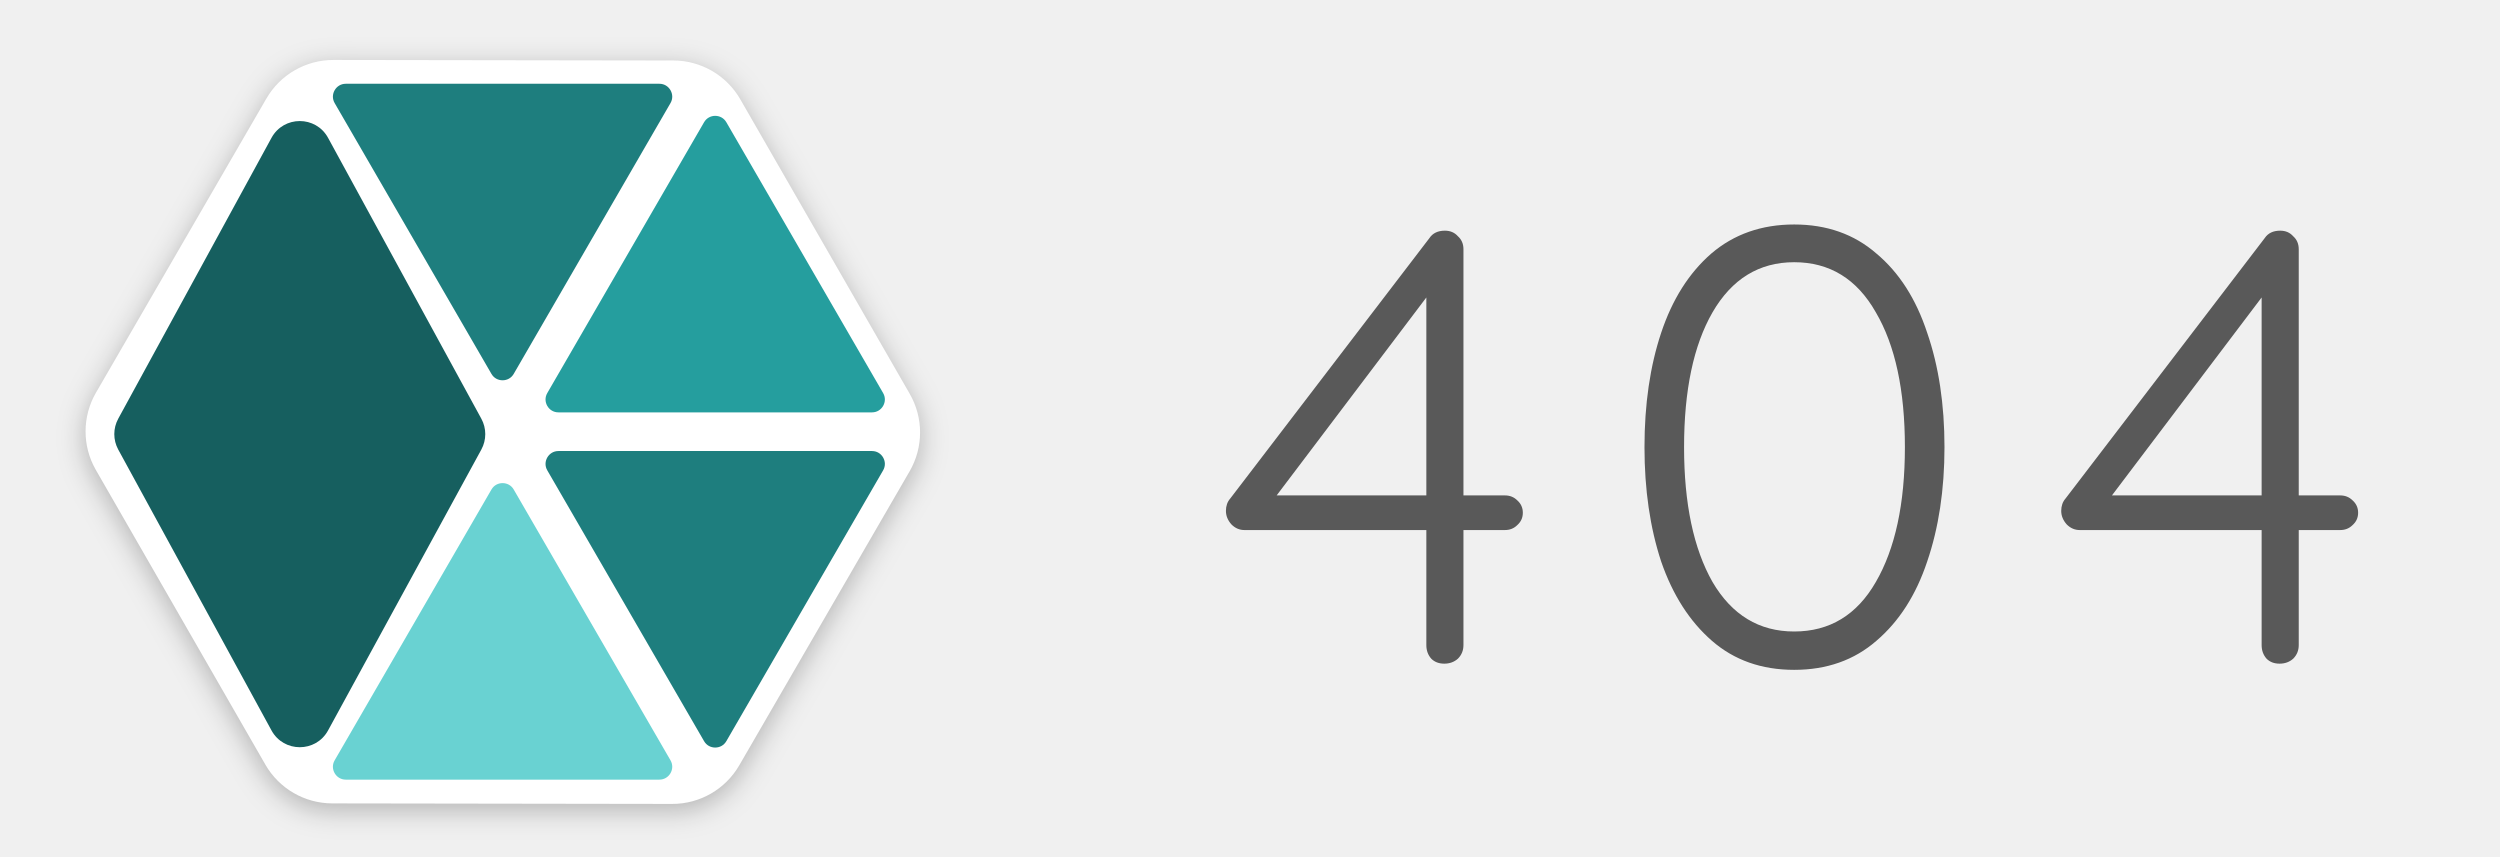
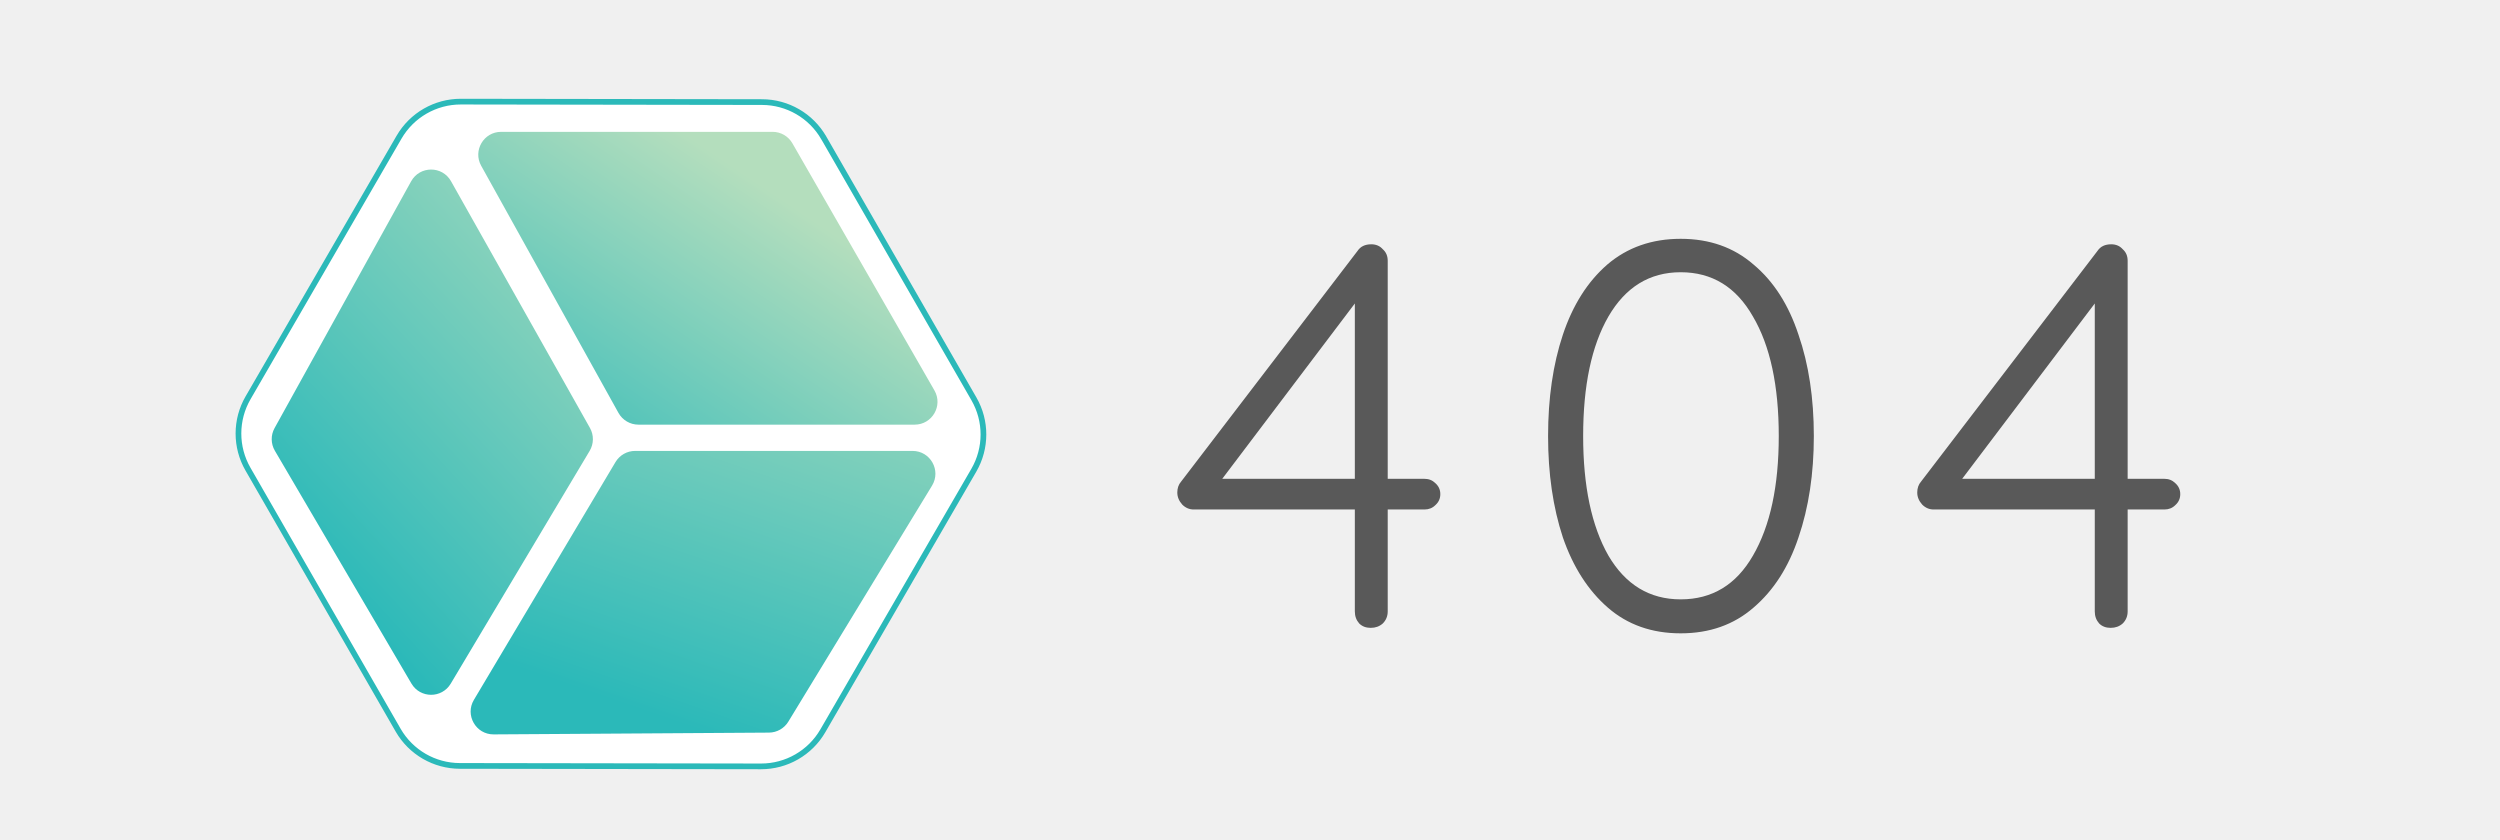
- <svg xmlns="http://www.w3.org/2000/svg" fill="none" viewBox="0 0 388 133">
-   <path d="M233.56 76.888c.768 0 1.408.256 1.92.768.576.512.864 1.152.864 1.92s-.288 1.408-.864 1.92c-.512.512-1.152.768-1.92.768h-6.432v17.856c0 .832-.288 1.536-.864 2.112-.576.512-1.28.768-2.112.768-.832 0-1.504-.256-2.016-.768-.512-.576-.768-1.28-.768-2.112V82.264h-28.224c-.768 0-1.44-.288-2.016-.864-.576-.64-.864-1.344-.864-2.112s.224-1.408.672-1.92l30.912-40.416c.512-.768 1.312-1.152 2.4-1.152.832 0 1.504.288 2.016.864.576.512.864 1.184.864 2.016v38.208h6.432zm-12.192 0v-30.72l-23.232 30.72h23.232zm57.088 27.072c-5.056 0-9.312-1.504-12.768-4.512-3.456-3.008-6.08-7.104-7.872-12.288-1.728-5.248-2.592-11.168-2.592-17.76 0-6.656.864-12.576 2.592-17.76 1.728-5.184 4.32-9.28 7.776-12.288 3.52-3.008 7.808-4.512 12.864-4.512 5.056 0 9.312 1.504 12.768 4.512 3.52 2.944 6.144 7.04 7.872 12.288 1.792 5.184 2.688 11.104 2.688 17.76 0 6.592-.896 12.512-2.688 17.76-1.728 5.184-4.352 9.28-7.872 12.288-3.456 3.008-7.712 4.512-12.768 4.512zm0-5.952c5.504 0 9.728-2.56 12.672-7.68 3.008-5.184 4.512-12.16 4.512-20.928 0-8.832-1.504-15.808-4.512-20.928-2.944-5.184-7.168-7.776-12.672-7.776-5.44 0-9.664 2.592-12.672 7.776-2.944 5.12-4.416 12.096-4.416 20.928 0 8.768 1.472 15.744 4.416 20.928 3.008 5.12 7.232 7.68 12.672 7.68zm84.741-21.12c.768 0 1.408.256 1.92.768.576.512.864 1.152.864 1.92s-.288 1.408-.864 1.92c-.512.512-1.152.768-1.92.768h-6.432v17.856c0 .832-.288 1.536-.864 2.112-.576.512-1.28.768-2.112.768-.832 0-1.504-.256-2.016-.768-.512-.576-.768-1.28-.768-2.112V82.264h-28.224c-.768 0-1.44-.288-2.016-.864-.576-.64-.864-1.344-.864-2.112s.224-1.408.672-1.92l30.912-40.416c.512-.768 1.312-1.152 2.4-1.152.832 0 1.504.288 2.016.864.576.512.864 1.184.864 2.016v38.208h6.432zm-12.192 0v-30.72l-23.232 30.72h23.232z" fill="#595959" />
-   <g filter="url(#filter0_d)">
-     <path d="M104.506 9.386c4.288.007 8.246 2.3 10.383 6.016l26.31 45.733a12 12 0 01-.018 12l-26.451 45.651a12.001 12.001 0 01-10.401 5.984l-52.76-.081a12.001 12.001 0 01-10.383-6.016L14.876 72.94a12 12 0 01.018-12l26.45-45.65a12 12 0 0110.402-5.985l52.76.081z" fill="#fff" />
-   </g>
-   <path d="M81.029 75.226l24.328 42.02c1.351 2.334-.333 5.254-3.029 5.254H53.672c-2.696 0-4.38-2.92-3.029-5.254l24.328-42.02c1.348-2.329 4.71-2.329 6.058 0z" fill="#69D2D2" stroke="#fff" stroke-width="3" />
-   <path d="M74.971 58.774l-24.328-42.02c-1.35-2.334.333-5.254 3.03-5.254h48.655c2.696 0 4.38 2.92 3.029 5.254l-24.328 42.02c-1.348 2.329-4.71 2.329-6.058 0z" fill="#1E7E7E" stroke="#fff" stroke-width="3" />
-   <path d="M114.029 18.226l24.328 42.02c1.351 2.334-.333 5.254-3.029 5.254H86.672c-2.696 0-4.38-2.92-3.029-5.254l24.328-42.02c1.348-2.329 4.71-2.329 6.058 0z" fill="#259E9E" stroke="#fff" stroke-width="3" />
-   <path d="M107.971 115.774l-24.328-42.02c-1.35-2.334.333-5.254 3.03-5.254h48.655c2.696 0 4.38 2.92 3.029 5.254l-24.328 42.02c-1.348 2.329-4.71 2.329-6.058 0z" fill="#1E7E7E" stroke="#fff" stroke-width="3" />
-   <path fill-rule="evenodd" clip-rule="evenodd" d="M74.703 69.773a5 5 0 000-4.79l-23.788-43.59c-1.895-3.474-6.882-3.474-8.778 0L18.35 64.983a5 5 0 000 4.79l23.787 43.59c1.896 3.473 6.883 3.473 8.778 0l23.788-43.59z" fill="#165F5F" />
+ <svg xmlns="http://www.w3.org/2000/svg" fill="none" viewBox="0 0 438 147">
+   <path d="M144.323 24.153c-2.227-3.871-6.35-6.26-10.816-6.267l-52.76-.081c-4.466-.007-8.596 2.369-10.835 6.233L43.462 69.69c-2.239 3.864-2.246 8.629-.019 12.5l26.31 45.732c2.227 3.871 6.35 6.26 10.816 6.267l52.76.081c4.466.007 8.596-2.369 10.835-6.234l26.451-45.651c2.238-3.864 2.246-8.629.019-12.5l-26.31-45.732z" fill="#fff" stroke="#2BB9B9" />
+   <path d="M138.115 126.434c-.721 1.184-2.004 1.91-3.39 1.919l-48.238.313c-3.115.02-5.056-3.371-3.463-6.047l24.812-41.666c.721-1.211 2.027-1.953 3.437-1.953h48.607c3.121 0 5.04 3.415 3.416 6.08l-25.182 41.354z" fill="url(#paint0_linear)" />
+   <path d="M48.153 78.966c-.715-1.219-.734-2.724-.05-3.961l23.927-43.236c1.516-2.739 5.449-2.754 6.985-.026l24.346 43.235c.704 1.25.684 2.781-.051 4.013L78.965 119.78c-1.559 2.611-5.346 2.597-6.885-.026L48.153 78.966z" fill="url(#paint1_linear)" />
+   <path d="M135.359 23.098c1.432 0 2.755.765 3.468 2.007l24.887 43.3c1.533 2.667-.392 5.993-3.468 5.993h-48.392c-1.453 0-2.792-.787-3.497-2.057L84.301 29.04c-1.481-2.666.447-5.942 3.497-5.942h47.561z" fill="url(#paint2_linear)" />
+   <path d="M249.56 83.888c.768 0 1.408.256 1.92.768.576.512.864 1.152.864 1.92s-.288 1.408-.864 1.92c-.512.512-1.152.768-1.92.768h-6.432v17.856c0 .832-.288 1.536-.864 2.112-.576.512-1.28.768-2.112.768-.832 0-1.504-.256-2.016-.768-.512-.576-.768-1.28-.768-2.112V89.264h-28.224c-.768 0-1.44-.288-2.016-.864-.576-.64-.864-1.344-.864-2.112s.224-1.408.672-1.92l30.912-40.416c.512-.768 1.312-1.152 2.4-1.152.832 0 1.504.288 2.016.864.576.512.864 1.184.864 2.016v38.208h6.432zm-12.192 0v-30.72l-23.232 30.72h23.232zm57.088 27.072c-5.056 0-9.312-1.504-12.768-4.512-3.456-3.008-6.08-7.104-7.872-12.288-1.728-5.248-2.592-11.168-2.592-17.76 0-6.656.864-12.576 2.592-17.76 1.728-5.184 4.32-9.28 7.776-12.288 3.52-3.008 7.808-4.512 12.864-4.512 5.056 0 9.312 1.504 12.768 4.512 3.52 2.944 6.144 7.04 7.872 12.288 1.792 5.184 2.688 11.104 2.688 17.76 0 6.592-.896 12.512-2.688 17.76-1.728 5.184-4.352 9.28-7.872 12.288-3.456 3.008-7.712 4.512-12.768 4.512zm0-5.952c5.504 0 9.728-2.56 12.672-7.68 3.008-5.184 4.512-12.16 4.512-20.928 0-8.832-1.504-15.808-4.512-20.928-2.944-5.184-7.168-7.776-12.672-7.776-5.44 0-9.664 2.592-12.672 7.776-2.944 5.12-4.416 12.096-4.416 20.928 0 8.768 1.472 15.744 4.416 20.928 3.008 5.12 7.232 7.68 12.672 7.68zm84.741-21.12c.768 0 1.408.256 1.92.768.576.512.864 1.152.864 1.92s-.288 1.408-.864 1.92c-.512.512-1.152.768-1.92.768h-6.432v17.856c0 .832-.288 1.536-.864 2.112-.576.512-1.28.768-2.112.768-.832 0-1.504-.256-2.016-.768-.512-.576-.768-1.28-.768-2.112V89.264h-28.224c-.768 0-1.44-.288-2.016-.864-.576-.64-.864-1.344-.864-2.112s.224-1.408.672-1.92l30.912-40.416c.512-.768 1.312-1.152 2.4-1.152.832 0 1.504.288 2.016.864.576.512.864 1.184.864 2.016v38.208h6.432zm-12.192 0v-30.72l-23.232 30.72h23.232z" fill="#595959" />
  <defs>
-     <filter id="filter0_d" x="-8.395" y="-20.956" width="172.865" height="178.01" filterUnits="userSpaceOnUse" color-interpolation-filters="sRGB">
-       <feFlood flood-opacity="0" result="BackgroundImageFix" />
-       <feColorMatrix in="SourceAlpha" values="0 0 0 0 0 0 0 0 0 0 0 0 0 0 0 0 0 0 127 0" />
-       <feOffset dy="1.012" />
-       <feGaussianBlur stdDeviation="2.024" />
-       <feColorMatrix values="0 0 0 0 0 0 0 0 0 0 0 0 0 0 0 0 0 0 0.25 0" />
-       <feBlend in2="BackgroundImageFix" result="effect1_dropShadow" />
-       <feBlend in="SourceGraphic" in2="effect1_dropShadow" result="shape" />
-     </filter>
+     <linearGradient id="paint0_linear" x1="111" y1="124" x2="141" y2="37" gradientUnits="userSpaceOnUse">
+       <stop stop-color="#2BB9B9" />
+       <stop offset="1" stop-color="#B4DEBD" />
+     </linearGradient>
+     <linearGradient id="paint1_linear" x1="51.5" y1="95.5" x2="120" y2="32.5" gradientUnits="userSpaceOnUse">
+       <stop stop-color="#2BB9B9" />
+       <stop offset="1" stop-color="#B4DEBD" />
+     </linearGradient>
+     <linearGradient id="paint2_linear" x1="93" y1="89.5" x2="132" y2="31.5" gradientUnits="userSpaceOnUse">
+       <stop stop-color="#2BB9B9" />
+       <stop offset="1" stop-color="#B4DEBD" />
+     </linearGradient>
  </defs>
</svg>
